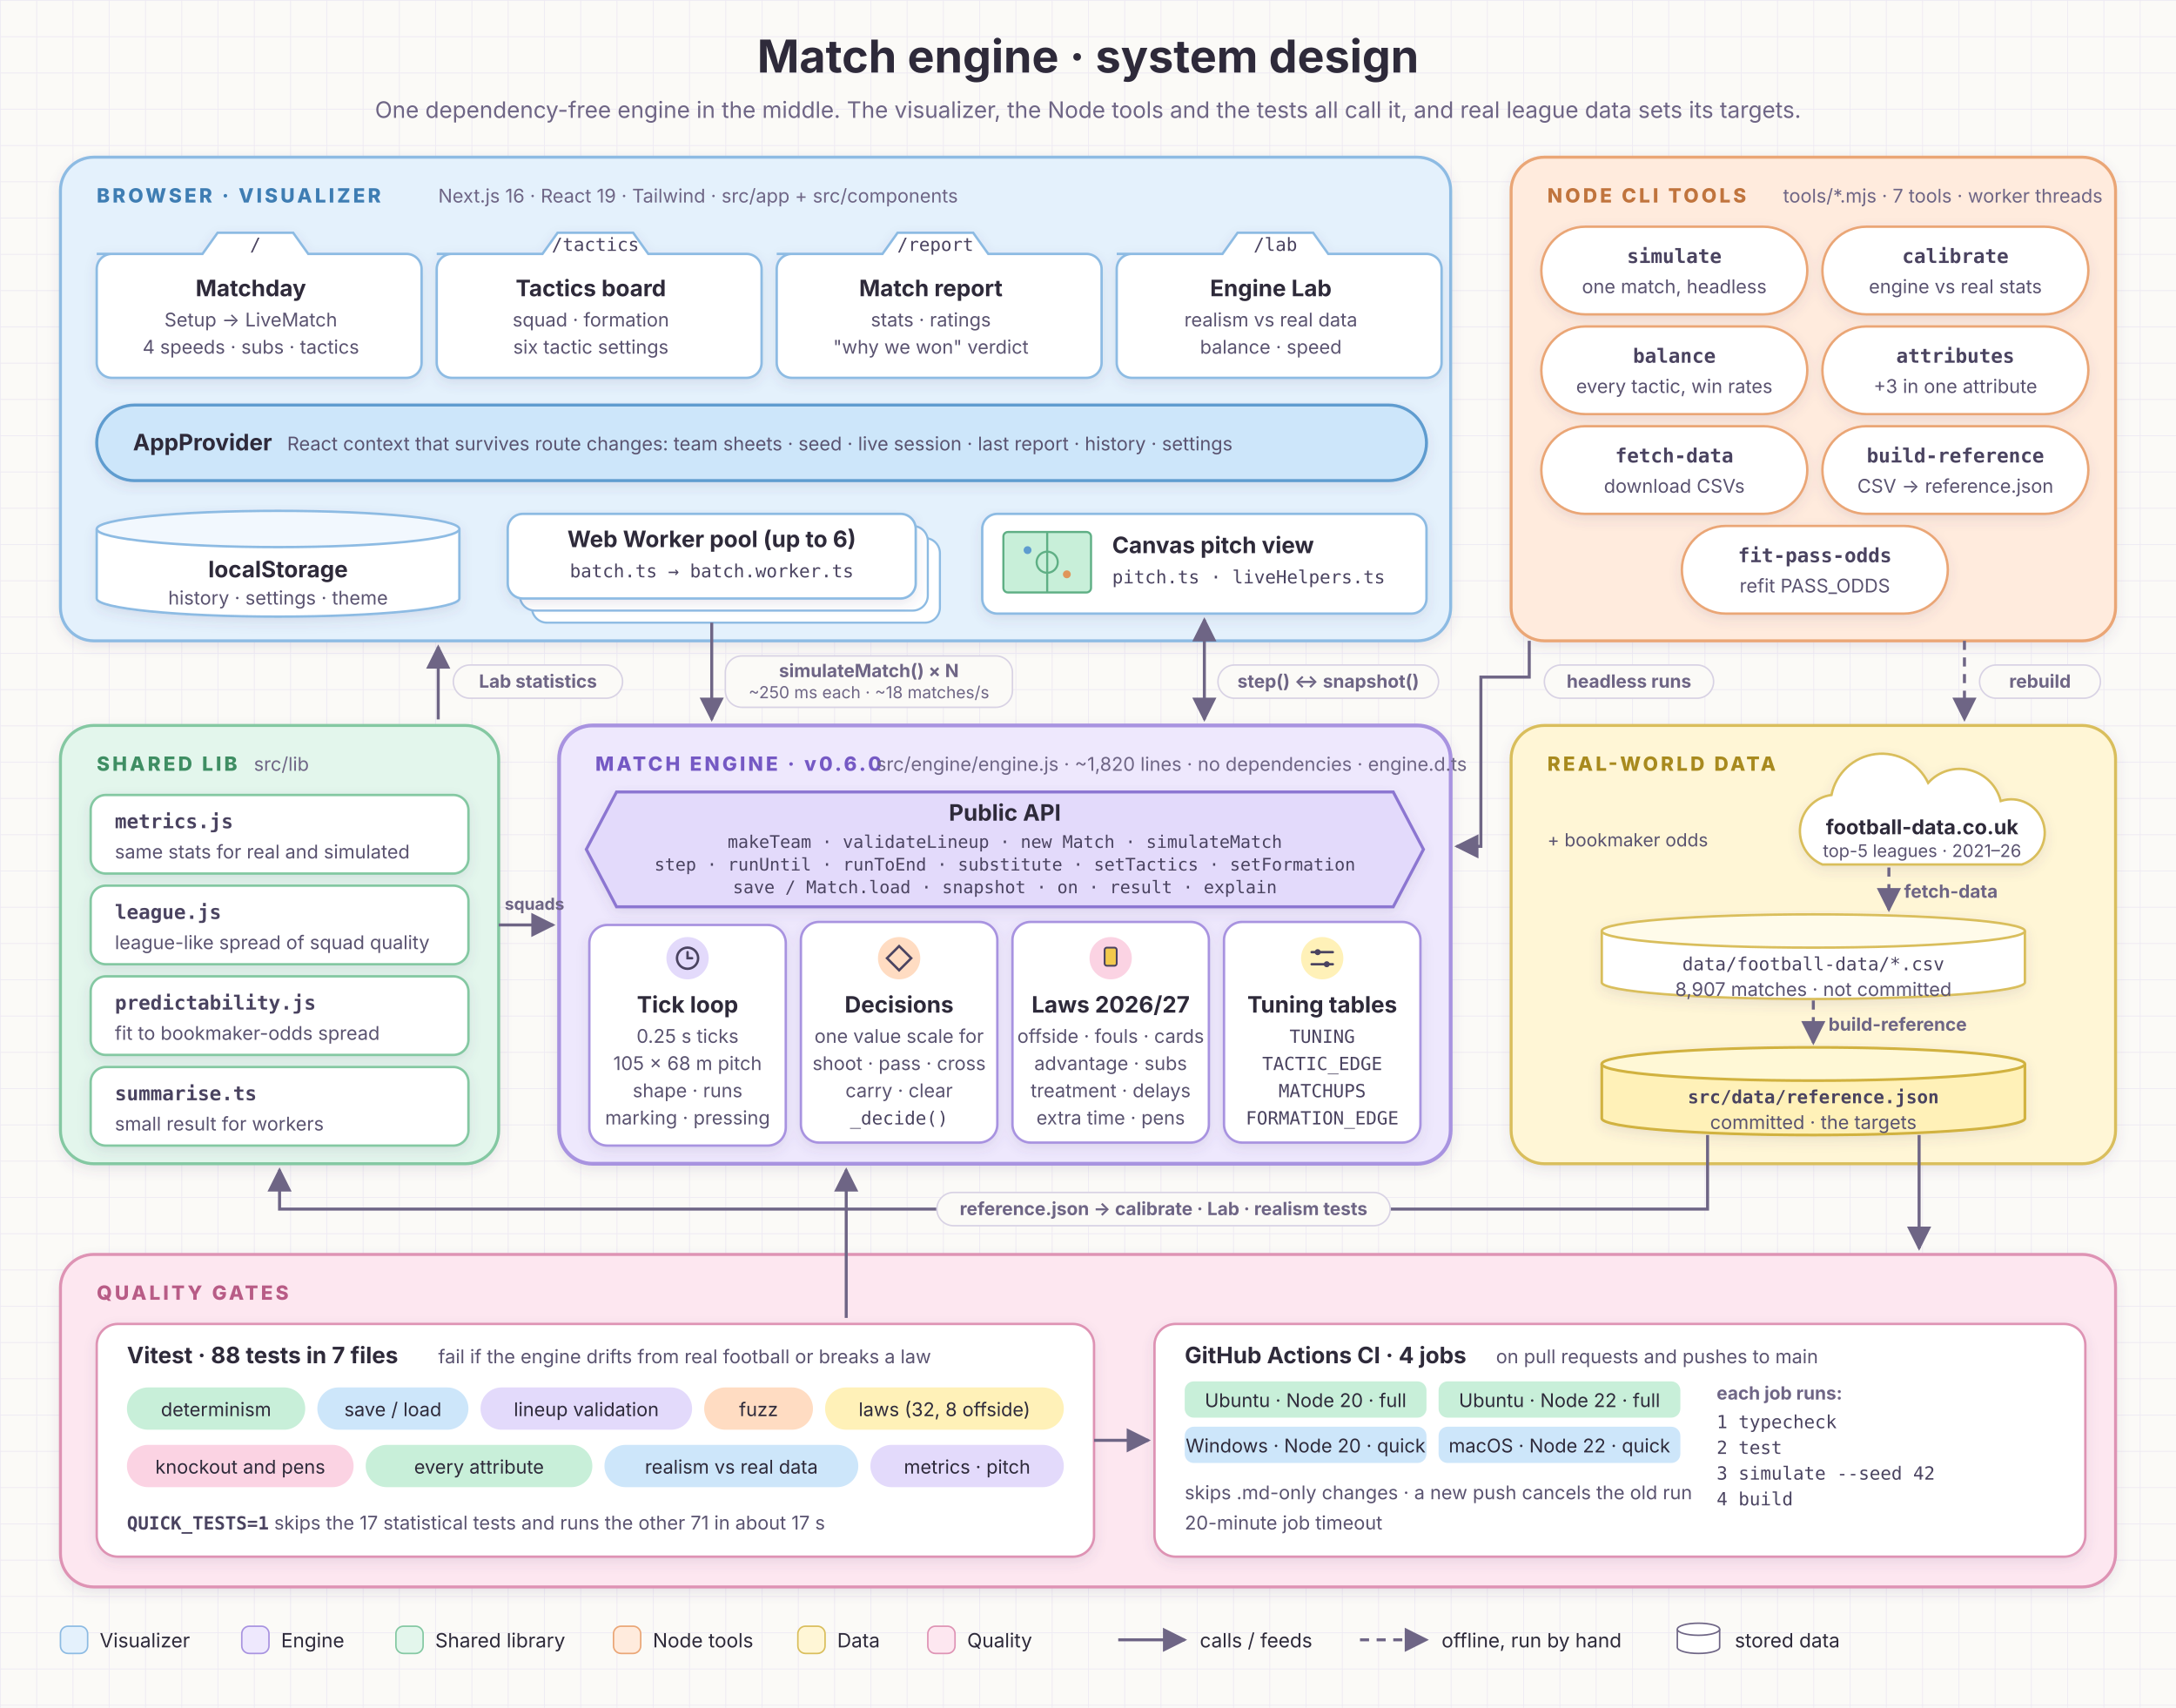
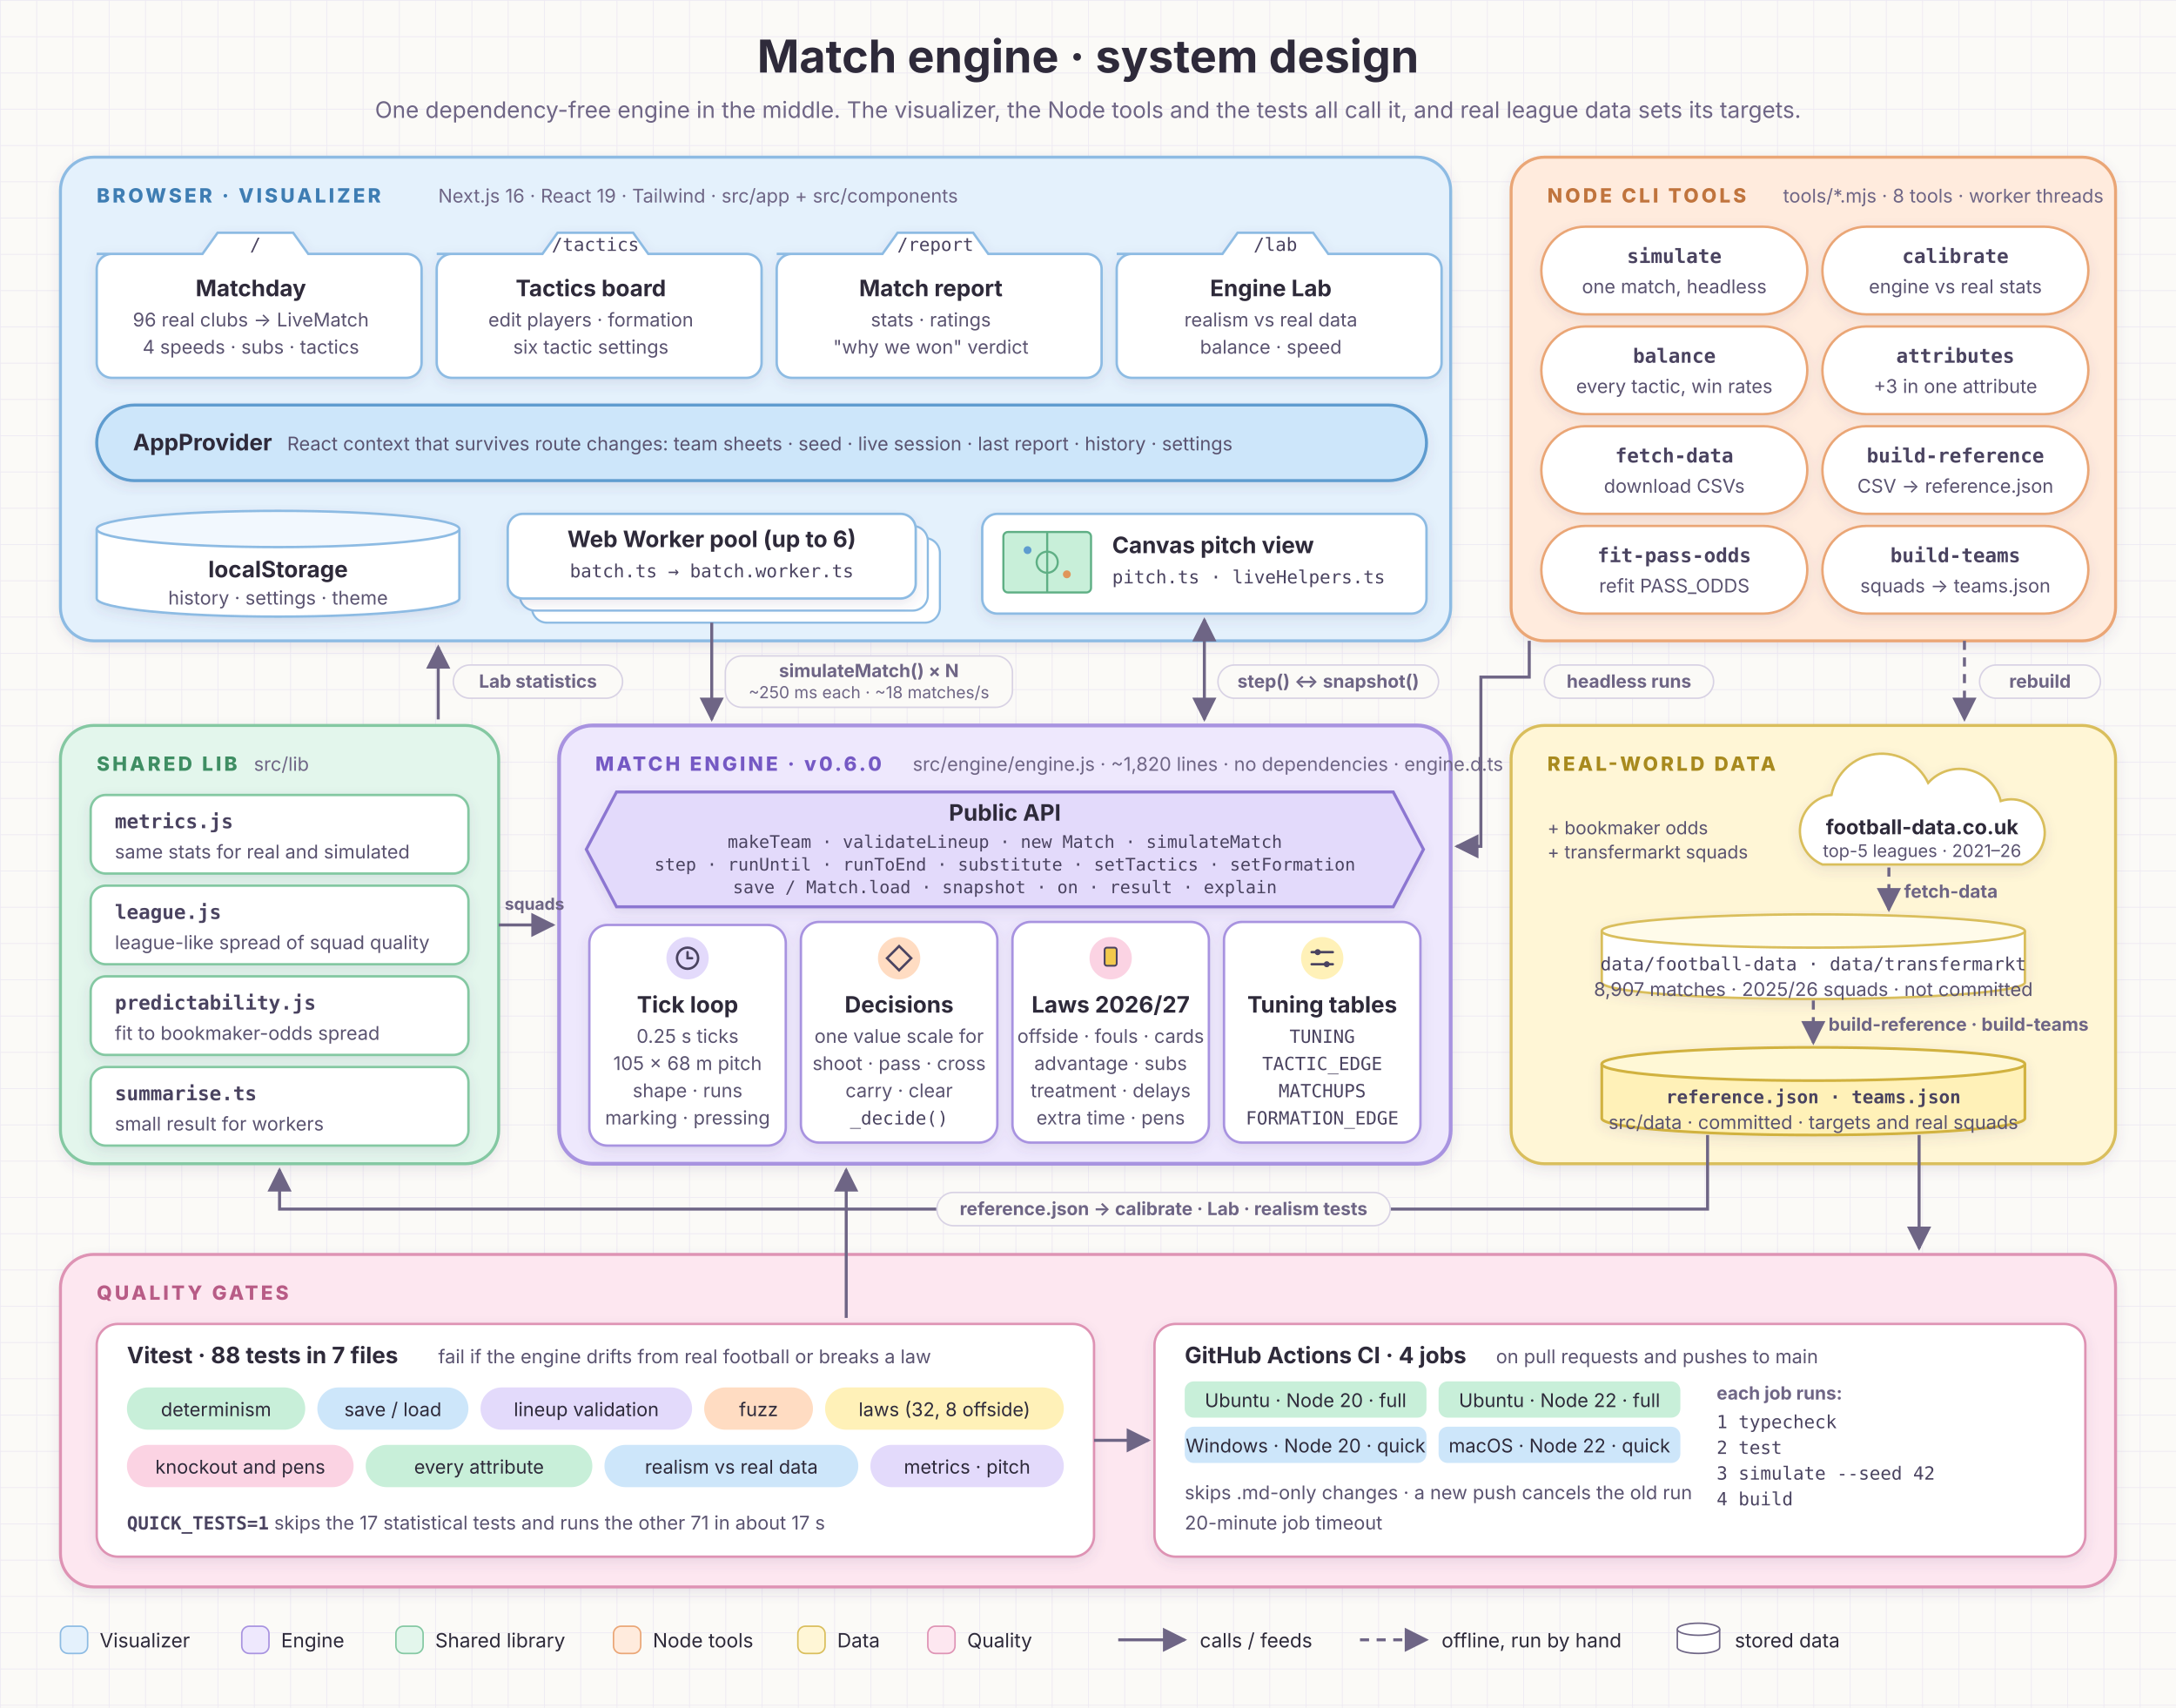
<svg xmlns="http://www.w3.org/2000/svg" viewBox="0 0 1440 1130" width="1440" height="1130" font-family="'Segoe UI', Inter, Helvetica, Arial, sans-serif">
  <defs>
    <pattern id="grid" width="24" height="24" patternUnits="userSpaceOnUse">
      <path d="M24 0 H0 V24" fill="none" stroke="#EEEAF3" stroke-width="1" />
    </pattern>
    <filter id="sh" x="-10%" y="-10%" width="120%" height="130%">
      <feDropShadow dx="0" dy="3" stdDeviation="4" flood-color="#5B4F7A" flood-opacity="0.12" />
    </filter>
    <marker id="ar" viewBox="0 0 10 10" refX="9" refY="5" markerWidth="8" markerHeight="8" orient="auto-start-reverse">
      <path d="M0,0 L10,5 L0,10 z" fill="#6E6585" />
    </marker>
    <style>
      .h   { font-size:13px; font-weight:800; letter-spacing:1.8px; }
      .hs  { font-size:12.5px; fill:#6E6585; }
      .t   { fill:#2E2A3A; font-size:15px; font-weight:700; text-anchor:middle; }
      .tl  { fill:#2E2A3A; font-size:15px; font-weight:700; }
      .s   { fill:#5A5370; font-size:12.5px; text-anchor:middle; }
      .sl  { fill:#5A5370; font-size:12.5px; }
      .m   { font-family: Consolas, 'Cascadia Code', Menlo, monospace; fill:#4A4360; font-size:12px; text-anchor:middle; }
      .ml  { font-family: Consolas, 'Cascadia Code', Menlo, monospace; fill:#4A4360; font-size:12px; }
      .ln  { fill:none; stroke:#6E6585; stroke-width:2; }
      .dl  { fill:none; stroke:#6E6585; stroke-width:2; stroke-dasharray:6 5; }
      .al  { fill:#6E6585; font-size:12px; font-weight:700; }
      .card{ fill:#FFFFFF; stroke-width:1.6; }
      .ic  { fill:none; stroke:#4A4360; stroke-width:1.6; stroke-linecap:round; }
    </style>
  </defs>
  <rect width="1440" height="1130" fill="#FBFAF7" />
  <rect width="1440" height="1130" fill="url(#grid)" />
  <text x="720" y="48" text-anchor="middle" font-size="30" font-weight="700" fill="#2E2A3A">Match engine · system design</text>
  <text x="720" y="78" text-anchor="middle" font-size="15" fill="#6E6585">One dependency-free engine in the middle. The visualizer, the Node tools and the tests all call it, and real league data sets its targets.</text>
  <g filter="url(#sh)">
    <rect x="40" y="104" width="920" height="320" rx="22" fill="#E4F1FC" stroke="#8DBBE3" stroke-width="2" />
  </g>
  <text class="h" x="64" y="134" fill="#3E7DB3">BROWSER · VISUALIZER</text>
  <text class="hs" x="290" y="134">Next.js 16 · React 19 · Tailwind · src/app + src/components</text>
  <g filter="url(#sh)">
    <path class="card" stroke="#8DBBE3" d="M64,168 h70 l10,-14 h50 l10,14 h65 a10,10 0 0 1 10,10 v62 a10,10 0 0 1 -10,10 h-195 a10,10 0 0 1 -10,-10 v-62 a10,10 0 0 1 10,-10 z" />
    <path class="card" stroke="#8DBBE3" d="M289,168 h70 l10,-14 h50 l10,14 h65 a10,10 0 0 1 10,10 v62 a10,10 0 0 1 -10,10 h-195 a10,10 0 0 1 -10,-10 v-62 a10,10 0 0 1 10,-10 z" />
    <path class="card" stroke="#8DBBE3" d="M514,168 h70 l10,-14 h50 l10,14 h65 a10,10 0 0 1 10,10 v62 a10,10 0 0 1 -10,10 h-195 a10,10 0 0 1 -10,-10 v-62 a10,10 0 0 1 10,-10 z" />
    <path class="card" stroke="#8DBBE3" d="M739,168 h70 l10,-14 h50 l10,14 h65 a10,10 0 0 1 10,10 v62 a10,10 0 0 1 -10,10 h-195 a10,10 0 0 1 -10,-10 v-62 a10,10 0 0 1 10,-10 z" />
  </g>
  <text class="m" x="169" y="166" fill="#3E7DB3">/</text>
  <text class="t" x="166" y="196">Matchday</text>
-   <text class="s" x="166" y="216">Setup → LiveMatch</text>
+   <text class="s" x="166" y="216">96 real clubs → LiveMatch</text>
  <text class="s" x="166" y="234">4 speeds · subs · tactics</text>
  <text class="m" x="394" y="166">/tactics</text>
  <text class="t" x="391" y="196">Tactics board</text>
-   <text class="s" x="391" y="216">squad · formation</text>
+   <text class="s" x="391" y="216">edit players · formation</text>
  <text class="s" x="391" y="234">six tactic settings</text>
  <text class="m" x="619" y="166">/report</text>
  <text class="t" x="616" y="196">Match report</text>
  <text class="s" x="616" y="216">stats · ratings</text>
  <text class="s" x="616" y="234">"why we won" verdict</text>
  <text class="m" x="844" y="166">/lab</text>
  <text class="t" x="841" y="196">Engine Lab</text>
  <text class="s" x="841" y="216">realism vs real data</text>
  <text class="s" x="841" y="234">balance · speed</text>
  <g filter="url(#sh)">
    <rect x="64" y="268" width="880" height="50" rx="25" fill="#CDE6FA" stroke="#5E9CCF" stroke-width="2" />
  </g>
  <text class="tl" x="88" y="298">AppProvider</text>
  <text class="sl" x="190" y="298">React context that survives route changes: team sheets · seed · live session · last report · history · settings</text>
  <g filter="url(#sh)">
    <path d="M64,350 v46 a120,12 0 0 0 240,0 v-46" fill="#FFFFFF" stroke="#8DBBE3" stroke-width="1.6" />
    <ellipse cx="184" cy="350" rx="120" ry="12" fill="#F2F8FE" stroke="#8DBBE3" stroke-width="1.6" />
  </g>
  <text class="t" x="184" y="382">localStorage</text>
  <text class="s" x="184" y="400">history · settings · theme</text>
  <rect x="352" y="356" width="270" height="56" rx="10" fill="#FFFFFF" stroke="#8DBBE3" stroke-width="1.4" />
  <rect x="344" y="348" width="270" height="56" rx="10" fill="#FFFFFF" stroke="#8DBBE3" stroke-width="1.4" />
  <g filter="url(#sh)">
    <rect x="336" y="340" width="270" height="56" rx="10" fill="#FFFFFF" stroke="#8DBBE3" stroke-width="1.6" />
  </g>
  <text class="t" x="471" y="362">Web Worker pool (up to 6)</text>
  <text class="m" x="471" y="382">batch.ts → batch.worker.ts</text>
  <g filter="url(#sh)">
    <rect x="650" y="340" width="294" height="66" rx="10" fill="#FFFFFF" stroke="#8DBBE3" stroke-width="1.6" />
  </g>
  <rect x="664" y="352" width="58" height="40" rx="3" fill="#C8EFD9" stroke="#5FAF85" stroke-width="1.4" />
  <line x1="693" y1="352" x2="693" y2="392" stroke="#5FAF85" stroke-width="1.4" />
  <circle cx="693" cy="372" r="7" fill="none" stroke="#5FAF85" stroke-width="1.4" />
  <circle cx="680" cy="364" r="2.6" fill="#5E9CCF" />
  <circle cx="706" cy="380" r="2.6" fill="#E0965A" />
  <text class="tl" x="736" y="366">Canvas pitch view</text>
  <text class="ml" x="736" y="386">pitch.ts · liveHelpers.ts</text>
  <g filter="url(#sh)">
    <rect x="1000" y="104" width="400" height="320" rx="22" fill="#FFEBDD" stroke="#EAA676" stroke-width="2" />
  </g>
  <text class="h" x="1024" y="134" fill="#C0743D">NODE CLI TOOLS</text>
-   <text class="hs" x="1180" y="134">tools/*.mjs · 7 tools · worker threads</text>
+   <text class="hs" x="1180" y="134">tools/*.mjs · 8 tools · worker threads</text>
  <g filter="url(#sh)">
    <rect class="card" stroke="#EAA676" x="1020" y="150" width="176" height="58" rx="29" />
    <rect class="card" stroke="#EAA676" x="1206" y="150" width="176" height="58" rx="29" />
    <rect class="card" stroke="#EAA676" x="1020" y="216" width="176" height="58" rx="29" />
    <rect class="card" stroke="#EAA676" x="1206" y="216" width="176" height="58" rx="29" />
    <rect class="card" stroke="#EAA676" x="1020" y="282" width="176" height="58" rx="29" />
    <rect class="card" stroke="#EAA676" x="1206" y="282" width="176" height="58" rx="29" />
-     <rect class="card" stroke="#EAA676" x="1113" y="348" width="176" height="58" rx="29" />
+     <rect class="card" stroke="#EAA676" x="1020" y="348" width="176" height="58" rx="29" />
+     <rect class="card" stroke="#EAA676" x="1206" y="348" width="176" height="58" rx="29" />
  </g>
  <text class="m" x="1108" y="174" style="font-size:13px;font-weight:700">simulate</text>
  <text class="s" x="1108" y="194">one match, headless</text>
  <text class="m" x="1294" y="174" style="font-size:13px;font-weight:700">calibrate</text>
  <text class="s" x="1294" y="194">engine vs real stats</text>
  <text class="m" x="1108" y="240" style="font-size:13px;font-weight:700">balance</text>
  <text class="s" x="1108" y="260">every tactic, win rates</text>
  <text class="m" x="1294" y="240" style="font-size:13px;font-weight:700">attributes</text>
  <text class="s" x="1294" y="260">+3 in one attribute</text>
  <text class="m" x="1108" y="306" style="font-size:13px;font-weight:700">fetch-data</text>
  <text class="s" x="1108" y="326">download CSVs</text>
  <text class="m" x="1294" y="306" style="font-size:13px;font-weight:700">build-reference</text>
  <text class="s" x="1294" y="326">CSV → reference.json</text>
-   <text class="m" x="1201" y="372" style="font-size:13px;font-weight:700">fit-pass-odds</text>
-   <text class="s" x="1201" y="392">refit PASS_ODDS</text>
+   <text class="m" x="1108" y="372" style="font-size:13px;font-weight:700">fit-pass-odds</text>
+   <text class="s" x="1108" y="392">refit PASS_ODDS</text>
+   <text class="m" x="1294" y="372" style="font-size:13px;font-weight:700">build-teams</text>
+   <text class="s" x="1294" y="392">squads → teams.json</text>
  <g filter="url(#sh)">
    <rect x="40" y="480" width="290" height="290" rx="22" fill="#E3F6EC" stroke="#84C8A2" stroke-width="2" />
  </g>
  <text class="h" x="64" y="510" fill="#3F8E63">SHARED LIB</text>
  <text class="hs" x="168" y="510">src/lib</text>
  <g filter="url(#sh)">
    <rect class="card" stroke="#84C8A2" x="60" y="526" width="250" height="52" rx="10" />
    <rect class="card" stroke="#84C8A2" x="60" y="586" width="250" height="52" rx="10" />
    <rect class="card" stroke="#84C8A2" x="60" y="646" width="250" height="52" rx="10" />
    <rect class="card" stroke="#84C8A2" x="60" y="706" width="250" height="52" rx="10" />
  </g>
  <text class="ml" x="76" y="548" style="font-size:13px;font-weight:700">metrics.js</text>
  <text class="sl" x="76" y="568">same stats for real and simulated</text>
  <text class="ml" x="76" y="608" style="font-size:13px;font-weight:700">league.js</text>
  <text class="sl" x="76" y="628">league-like spread of squad quality</text>
  <text class="ml" x="76" y="668" style="font-size:13px;font-weight:700">predictability.js</text>
  <text class="sl" x="76" y="688">fit to bookmaker-odds spread</text>
  <text class="ml" x="76" y="728" style="font-size:13px;font-weight:700">summarise.ts</text>
  <text class="sl" x="76" y="748">small result for workers</text>
  <g filter="url(#sh)">
    <rect x="370" y="480" width="590" height="290" rx="22" fill="#EEE8FD" stroke="#A893E0" stroke-width="2.5" />
  </g>
  <text class="h" x="394" y="510" fill="#7559C4">MATCH ENGINE · v0.6.0</text>
-   <text class="hs" x="580" y="510">src/engine/engine.js · ~1,820 lines · no dependencies · engine.d.ts</text>
+   <text class="hs" x="604" y="510">src/engine/engine.js · ~1,820 lines · no dependencies · engine.d.ts</text>
  <g filter="url(#sh)">
    <polygon points="408,524 922,524 942,562 922,600 408,600 388,562" fill="#E3DAFB" stroke="#8C76D1" stroke-width="2" />
  </g>
  <text class="t" x="665" y="543">Public API</text>
  <text class="m" x="665" y="561" style="font-size:11.5px">makeTeam · validateLineup · new Match · simulateMatch</text>
  <text class="m" x="665" y="576" style="font-size:11.5px">step · runUntil · runToEnd · substitute · setTactics · setFormation</text>
  <text class="m" x="665" y="591" style="font-size:11.5px">save / Match.load · snapshot · on · result · explain</text>
  <g filter="url(#sh)">
    <rect class="card" stroke="#A893E0" x="390" y="612" width="130" height="146" rx="12" />
    <rect class="card" stroke="#A893E0" x="530" y="610" width="130" height="146" rx="12" />
    <rect class="card" stroke="#A893E0" x="670" y="610" width="130" height="146" rx="12" />
    <rect class="card" stroke="#A893E0" x="810" y="610" width="130" height="146" rx="12" />
  </g>
  <circle cx="455" cy="634" r="14" fill="#E3DAFB" />
  <circle class="ic" cx="455" cy="634" r="7" />
  <path class="ic" d="M455,630 V634 H458" />
  <text class="t" x="455" y="670">Tick loop</text>
  <text class="s" x="455" y="690">0.25 s ticks</text>
  <text class="s" x="455" y="708">105 × 68 m pitch</text>
  <text class="s" x="455" y="726">shape · runs</text>
  <text class="s" x="455" y="744">marking · pressing</text>
  <circle cx="595" cy="634" r="14" fill="#FFDCC2" />
  <path class="ic" d="M595,626 L603,634 L595,642 L587,634 Z" />
  <text class="t" x="595" y="670">Decisions</text>
  <text class="s" x="595" y="690">one value scale for</text>
  <text class="s" x="595" y="708">shoot · pass · cross</text>
  <text class="s" x="595" y="726">carry · clear</text>
  <text class="m" x="595" y="744">_decide()</text>
  <circle cx="735" cy="634" r="14" fill="#FBD3E3" />
  <rect x="731" y="627" width="8" height="12" rx="1.5" fill="#F2C94C" stroke="#4A4360" stroke-width="1.2" />
  <text class="t" x="735" y="670">Laws 2026/27</text>
  <text class="s" x="735" y="690">offside · fouls · cards</text>
  <text class="s" x="735" y="708">advantage · subs</text>
  <text class="s" x="735" y="726">treatment · delays</text>
  <text class="s" x="735" y="744">extra time · pens</text>
  <circle cx="875" cy="634" r="14" fill="#FFF1B8" />
  <path class="ic" d="M868,630 H882 M868,638 H882" />
  <circle cx="872" cy="630" r="2" fill="#4A4360" />
  <circle cx="878" cy="638" r="2" fill="#4A4360" />
  <text class="t" x="875" y="670">Tuning tables</text>
  <text class="m" x="875" y="690">TUNING</text>
  <text class="m" x="875" y="708">TACTIC_EDGE</text>
  <text class="m" x="875" y="726">MATCHUPS</text>
  <text class="m" x="875" y="744">FORMATION_EDGE</text>
  <g filter="url(#sh)">
    <rect x="1000" y="480" width="400" height="290" rx="22" fill="#FFF6D6" stroke="#D9BE5C" stroke-width="2" />
  </g>
  <text class="h" x="1024" y="510" fill="#A88A1E">REAL-WORLD DATA</text>
  <g filter="url(#sh)" transform="translate(76,0)">
    <path d="M1130,572 a24,24 0 0 1 6,-46 a34,34 0 0 1 64,-8 a28,28 0 0 1 48,12 a22,22 0 0 1 14,42 z" fill="#FFFFFF" stroke="#D9BE5C" stroke-width="1.6" />
  </g>
  <text class="t" x="1272" y="552" style="font-size:13.5px">football-data.co.uk</text>
  <text class="s" x="1272" y="567" style="font-size:11.5px">top-5 leagues · 2021–26</text>
-   <text class="sl" x="1024" y="560" style="font-size:12px">+ bookmaker odds</text>
+   <text class="sl" x="1024" y="552" style="font-size:12px">+ bookmaker odds</text>
+   <text class="sl" x="1024" y="568" style="font-size:12px">+ transfermarkt squads</text>
  <line class="dl" x1="1250" y1="574" x2="1250" y2="602" marker-end="url(#ar)" />
  <text class="al" x="1260" y="594">fetch-data</text>
  <g filter="url(#sh)">
    <path d="M1060,616 v34 a140,11 0 0 0 280,0 v-34" fill="#FFFFFF" stroke="#D9BE5C" stroke-width="1.6" />
    <ellipse cx="1200" cy="616" rx="140" ry="11" fill="#FFFBEA" stroke="#D9BE5C" stroke-width="1.6" />
  </g>
-   <text class="m" x="1200" y="642">data/football-data/*.csv</text>
-   <text class="s" x="1200" y="659">8,907 matches · not committed</text>
+   <text class="m" x="1200" y="642">data/football-data · data/transfermarkt</text>
+   <text class="s" x="1200" y="659">8,907 matches · 2025/26 squads · not committed</text>
  <line class="dl" x1="1200" y1="662" x2="1200" y2="690" marker-end="url(#ar)" />
-   <text class="al" x="1210" y="682">build-reference</text>
+   <text class="al" x="1210" y="682">build-reference · build-teams</text>
  <g filter="url(#sh)">
    <path d="M1060,704 v36 a140,11 0 0 0 280,0 v-36" fill="#FFF1B8" stroke="#D1B23F" stroke-width="1.8" />
    <ellipse cx="1200" cy="704" rx="140" ry="11" fill="#FFF8D6" stroke="#D1B23F" stroke-width="1.8" />
  </g>
-   <text class="m" x="1200" y="730" style="font-weight:700">src/data/reference.json</text>
-   <text class="s" x="1200" y="747">committed · the targets</text>
+   <text class="m" x="1200" y="730" style="font-weight:700">reference.json · teams.json</text>
+   <text class="s" x="1200" y="747">src/data · committed · targets and real squads</text>
  <g filter="url(#sh)">
    <rect x="40" y="830" width="1360" height="220" rx="22" fill="#FDE7F0" stroke="#DE93B4" stroke-width="2" />
  </g>
  <text class="h" x="64" y="860" fill="#B85C86">QUALITY GATES</text>
  <g filter="url(#sh)">
    <rect class="card" stroke="#DE93B4" x="64" y="876" width="660" height="154" rx="14" />
  </g>
  <text class="tl" x="84" y="902">Vitest · 88 tests in 7 files</text>
  <text class="sl" x="290" y="902">fail if the engine drifts from real football or breaks a law</text>
  <g font-size="12.5" fill="#2E2A3A">
    <rect x="84" y="918" width="118" height="28" rx="14" fill="#C8EFD9" />
    <text x="143" y="937" text-anchor="middle">determinism</text>
    <rect x="210" y="918" width="100" height="28" rx="14" fill="#CDE6FA" />
    <text x="260" y="937" text-anchor="middle">save / load</text>
    <rect x="318" y="918" width="140" height="28" rx="14" fill="#E3DAFB" />
    <text x="388" y="937" text-anchor="middle">lineup validation</text>
    <rect x="466" y="918" width="72" height="28" rx="14" fill="#FFDCC2" />
    <text x="502" y="937" text-anchor="middle">fuzz</text>
    <rect x="546" y="918" width="158" height="28" rx="14" fill="#FFF1B8" />
    <text x="625" y="937" text-anchor="middle">laws (32, 8 offside)</text>
    <rect x="84" y="956" width="150" height="28" rx="14" fill="#FBD3E3" />
    <text x="159" y="975" text-anchor="middle">knockout and pens</text>
    <rect x="242" y="956" width="150" height="28" rx="14" fill="#C8EFD9" />
    <text x="317" y="975" text-anchor="middle">every attribute</text>
    <rect x="400" y="956" width="168" height="28" rx="14" fill="#CDE6FA" />
    <text x="484" y="975" text-anchor="middle">realism vs real data</text>
    <rect x="576" y="956" width="128" height="28" rx="14" fill="#E3DAFB" />
    <text x="640" y="975" text-anchor="middle">metrics · pitch</text>
  </g>
  <text class="sl" x="84" y="1012">
    <tspan class="ml" style="font-weight:700">QUICK_TESTS=1</tspan> skips the 17 statistical tests and runs the other 71 in about 17 s</text>
  <line class="ln" x1="724" y1="953" x2="760" y2="953" marker-end="url(#ar)" />
  <g filter="url(#sh)">
    <rect class="card" stroke="#DE93B4" x="764" y="876" width="616" height="154" rx="14" />
  </g>
  <text class="tl" x="784" y="902">GitHub Actions CI · 4 jobs</text>
  <text class="sl" x="990" y="902">on pull requests and pushes to main</text>
  <g font-size="12.5" fill="#2E2A3A">
    <rect x="784" y="914" width="160" height="24" rx="6" fill="#C8EFD9" />
    <text x="864" y="931" text-anchor="middle">Ubuntu · Node 20 · full</text>
    <rect x="952" y="914" width="160" height="24" rx="6" fill="#C8EFD9" />
    <text x="1032" y="931" text-anchor="middle">Ubuntu · Node 22 · full</text>
    <rect x="784" y="944" width="160" height="24" rx="6" fill="#CDE6FA" />
    <text x="864" y="961" text-anchor="middle">Windows · Node 20 · quick</text>
    <rect x="952" y="944" width="160" height="24" rx="6" fill="#CDE6FA" />
    <text x="1032" y="961" text-anchor="middle">macOS · Node 22 · quick</text>
  </g>
  <g font-size="12" fill="#2E2A3A">
    <text x="1136" y="926" fill="#6E6585" font-weight="700">each job runs:</text>
    <text class="ml" x="1136" y="945">1 typecheck</text>
    <text class="ml" x="1136" y="962">2 test</text>
    <text class="ml" x="1136" y="979">3 simulate --seed 42</text>
    <text class="ml" x="1136" y="996">4 build</text>
  </g>
  <text class="sl" x="784" y="992">skips .md-only changes · a new push cancels the old run</text>
  <text class="sl" x="784" y="1012">20-minute job timeout</text>
  <line class="ln" x1="471" y1="412" x2="471" y2="476" marker-end="url(#ar)" />
  <rect x="480" y="434" width="190" height="34" rx="11" fill="#FBFAF7" stroke="#D8D2E4" />
  <text class="al" x="575" y="448" text-anchor="middle">simulateMatch() × N</text>
  <text x="575" y="462" text-anchor="middle" font-size="11" fill="#6E6585">~250 ms each · ~18 matches/s</text>
  <line class="ln" x1="797" y1="410" x2="797" y2="476" marker-start="url(#ar)" marker-end="url(#ar)" />
  <rect x="806" y="440" width="146" height="22" rx="11" fill="#FBFAF7" stroke="#D8D2E4" />
  <text class="al" x="879" y="455" text-anchor="middle">step() ↔ snapshot()</text>
  <line class="ln" x1="290" y1="476" x2="290" y2="428" marker-end="url(#ar)" />
  <rect x="300" y="440" width="112" height="22" rx="11" fill="#FBFAF7" stroke="#D8D2E4" />
  <text class="al" x="356" y="455" text-anchor="middle">Lab statistics</text>
  <line class="ln" x1="330" y1="612" x2="366" y2="612" marker-end="url(#ar)" />
  <text class="al" x="334" y="602" style="font-size:11px">squads</text>
  <polyline class="ln" points="1012,424 1012,448 980,448 980,560 964,560" marker-end="url(#ar)" />
  <rect x="1022" y="440" width="112" height="22" rx="11" fill="#FBFAF7" stroke="#D8D2E4" />
  <text class="al" x="1078" y="455" text-anchor="middle">headless runs</text>
  <line class="dl" x1="1300" y1="424" x2="1300" y2="476" marker-end="url(#ar)" />
  <rect x="1310" y="440" width="80" height="22" rx="11" fill="#FBFAF7" stroke="#D8D2E4" />
  <text class="al" x="1350" y="455" text-anchor="middle">rebuild</text>
  <polyline class="ln" points="1130,751 1130,800 185,800 185,774" marker-end="url(#ar)" />
  <rect x="620" y="789" width="300" height="22" rx="11" fill="#FBFAF7" stroke="#D8D2E4" />
  <text class="al" x="770" y="804" text-anchor="middle">reference.json → calibrate · Lab · realism tests</text>
  <line class="ln" x1="1270" y1="751" x2="1270" y2="826" marker-end="url(#ar)" />
  <line class="ln" x1="560" y1="872" x2="560" y2="774" marker-end="url(#ar)" />
  <g font-size="13" fill="#2E2A3A">
    <rect x="40" y="1076" width="18" height="18" rx="5" fill="#E4F1FC" stroke="#8DBBE3" />
    <text x="66" y="1090">Visualizer</text>
    <rect x="160" y="1076" width="18" height="18" rx="5" fill="#EEE8FD" stroke="#A893E0" />
    <text x="186" y="1090">Engine</text>
    <rect x="262" y="1076" width="18" height="18" rx="5" fill="#E3F6EC" stroke="#84C8A2" />
    <text x="288" y="1090">Shared library</text>
    <rect x="406" y="1076" width="18" height="18" rx="5" fill="#FFEBDD" stroke="#EAA676" />
    <text x="432" y="1090">Node tools</text>
    <rect x="528" y="1076" width="18" height="18" rx="5" fill="#FFF6D6" stroke="#D9BE5C" />
    <text x="554" y="1090">Data</text>
    <rect x="614" y="1076" width="18" height="18" rx="5" fill="#FDE7F0" stroke="#DE93B4" />
    <text x="640" y="1090">Quality</text>
    <line class="ln" x1="740" y1="1085" x2="784" y2="1085" marker-end="url(#ar)" />
    <text x="794" y="1090">calls / feeds</text>
    <line class="dl" x1="900" y1="1085" x2="944" y2="1085" marker-end="url(#ar)" />
    <text x="954" y="1090">offline, run by hand</text>
    <path d="M1110,1078 v12 a14,4 0 0 0 28,0 v-12" fill="#FFF" stroke="#6E6585" />
    <ellipse cx="1124" cy="1078" rx="14" ry="4" fill="#FFF" stroke="#6E6585" />
    <text x="1148" y="1090">stored data</text>
  </g>
</svg>
